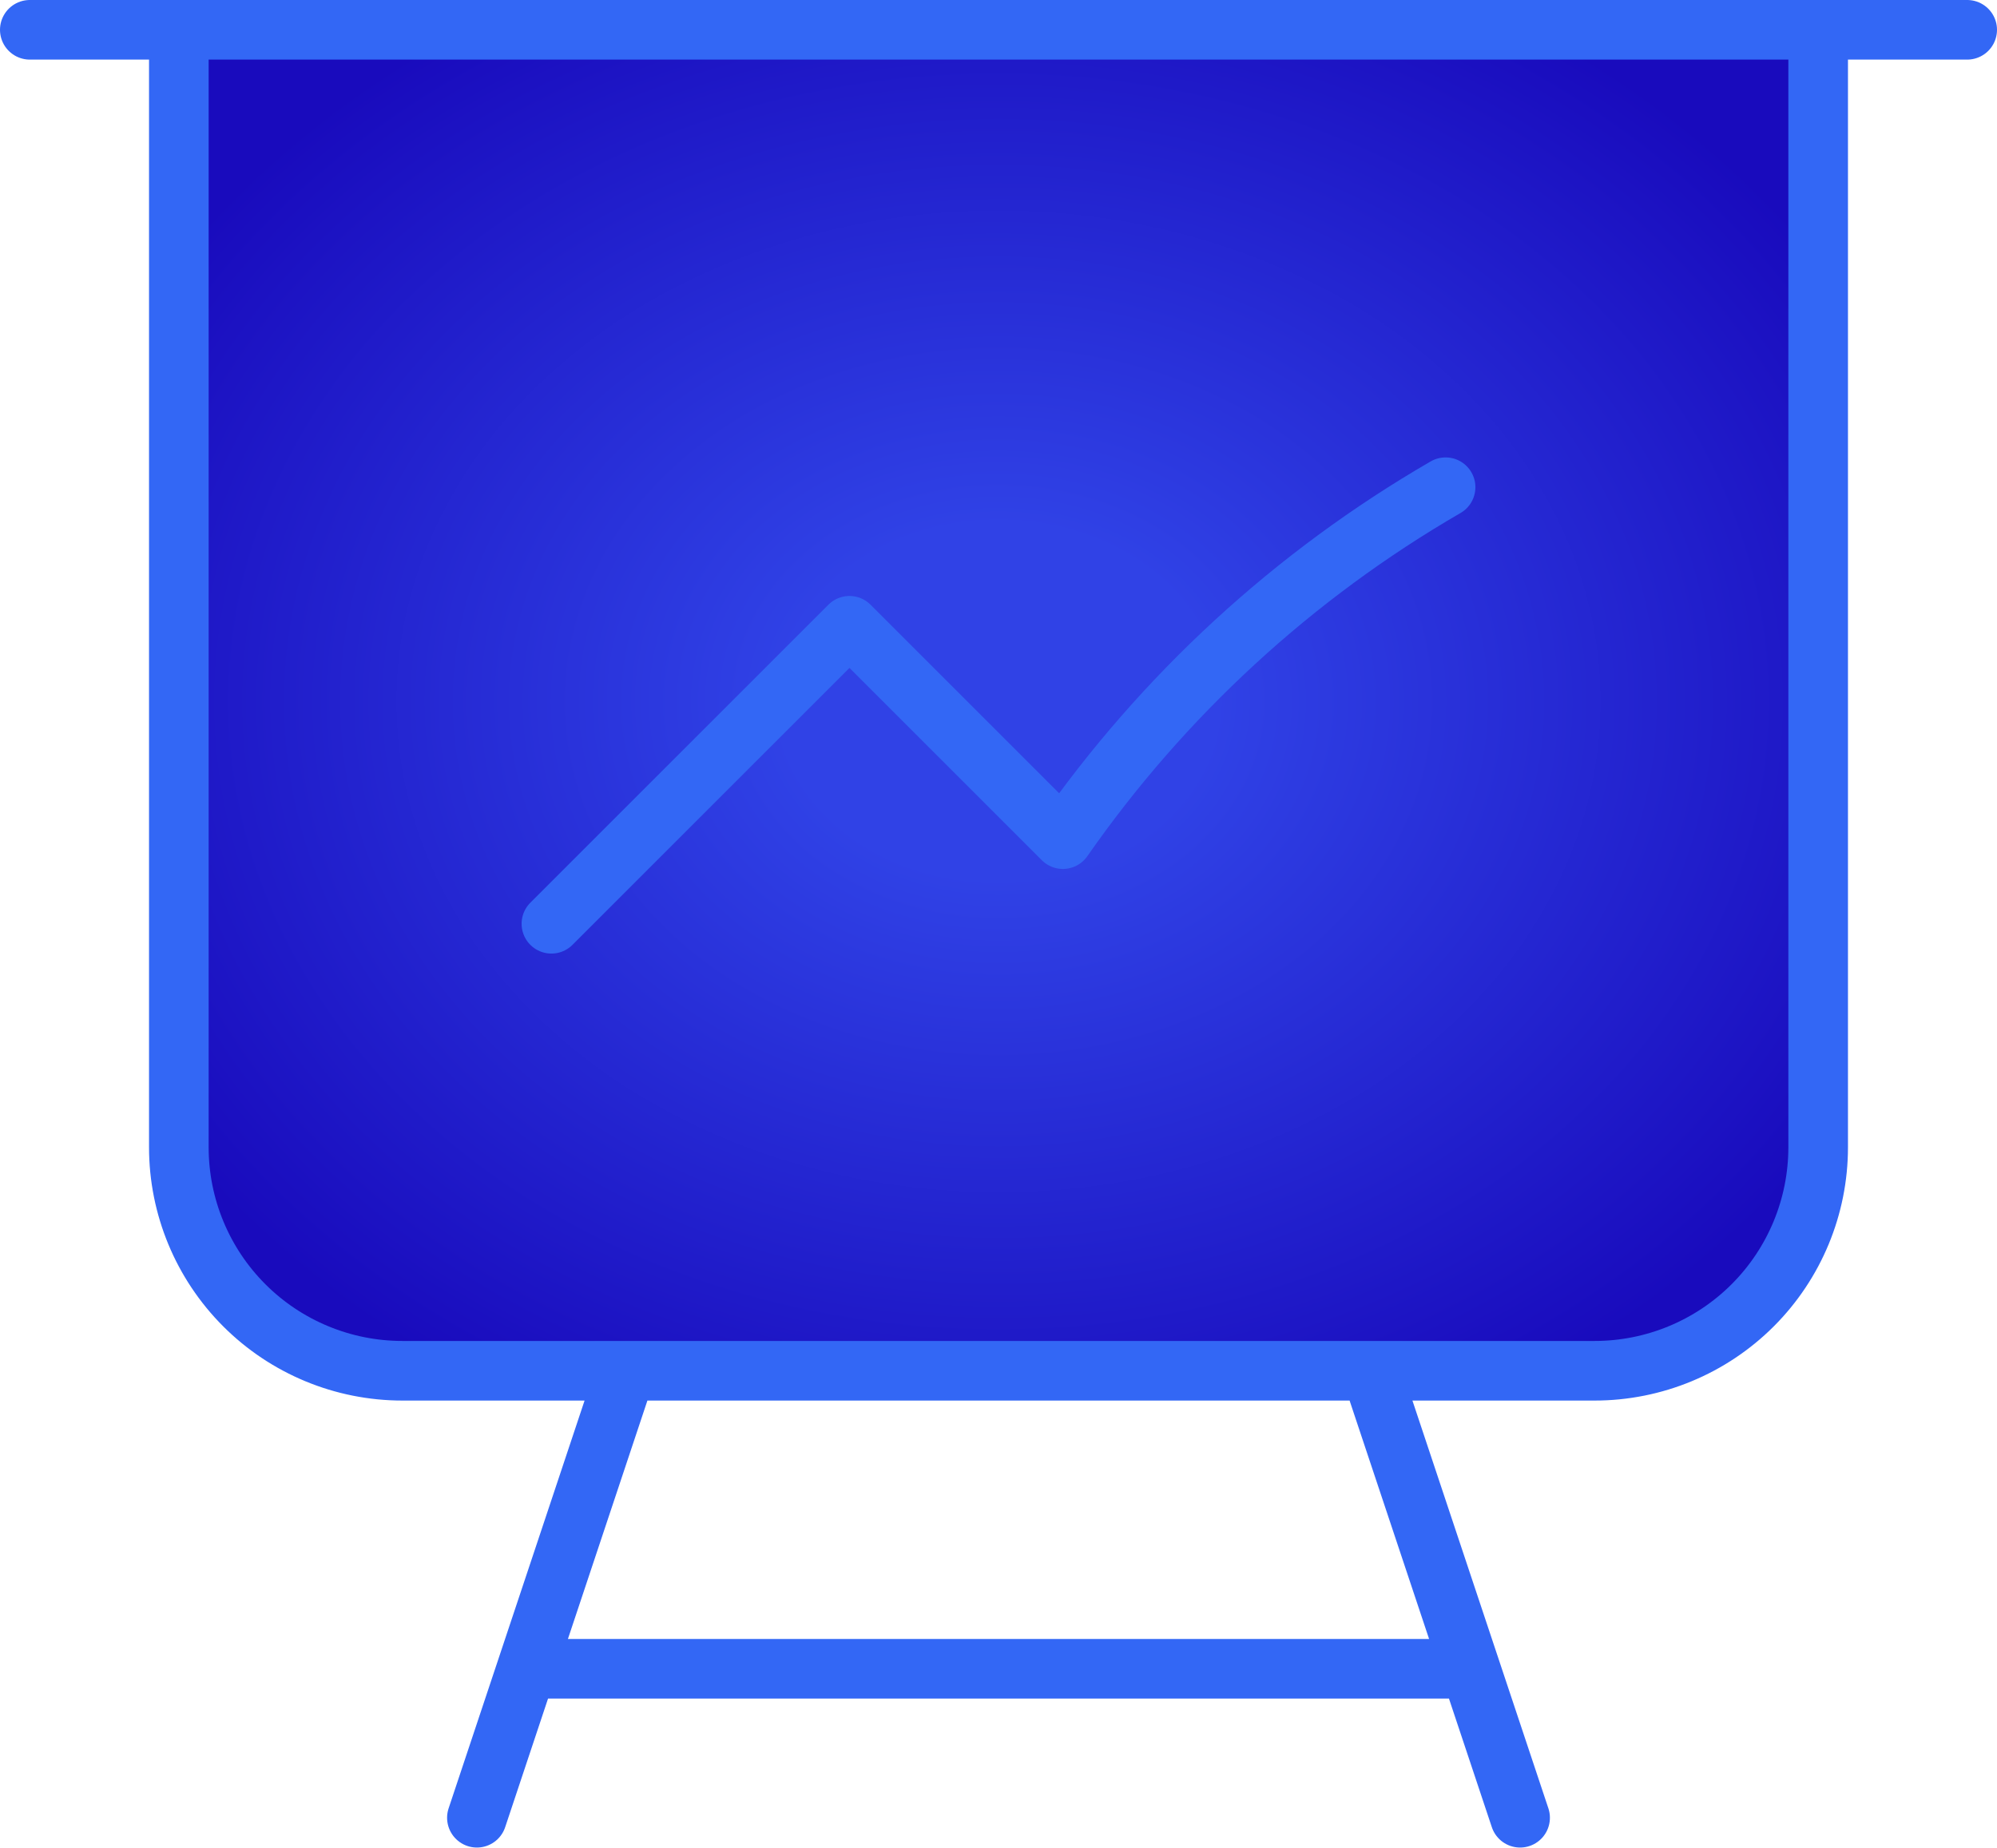
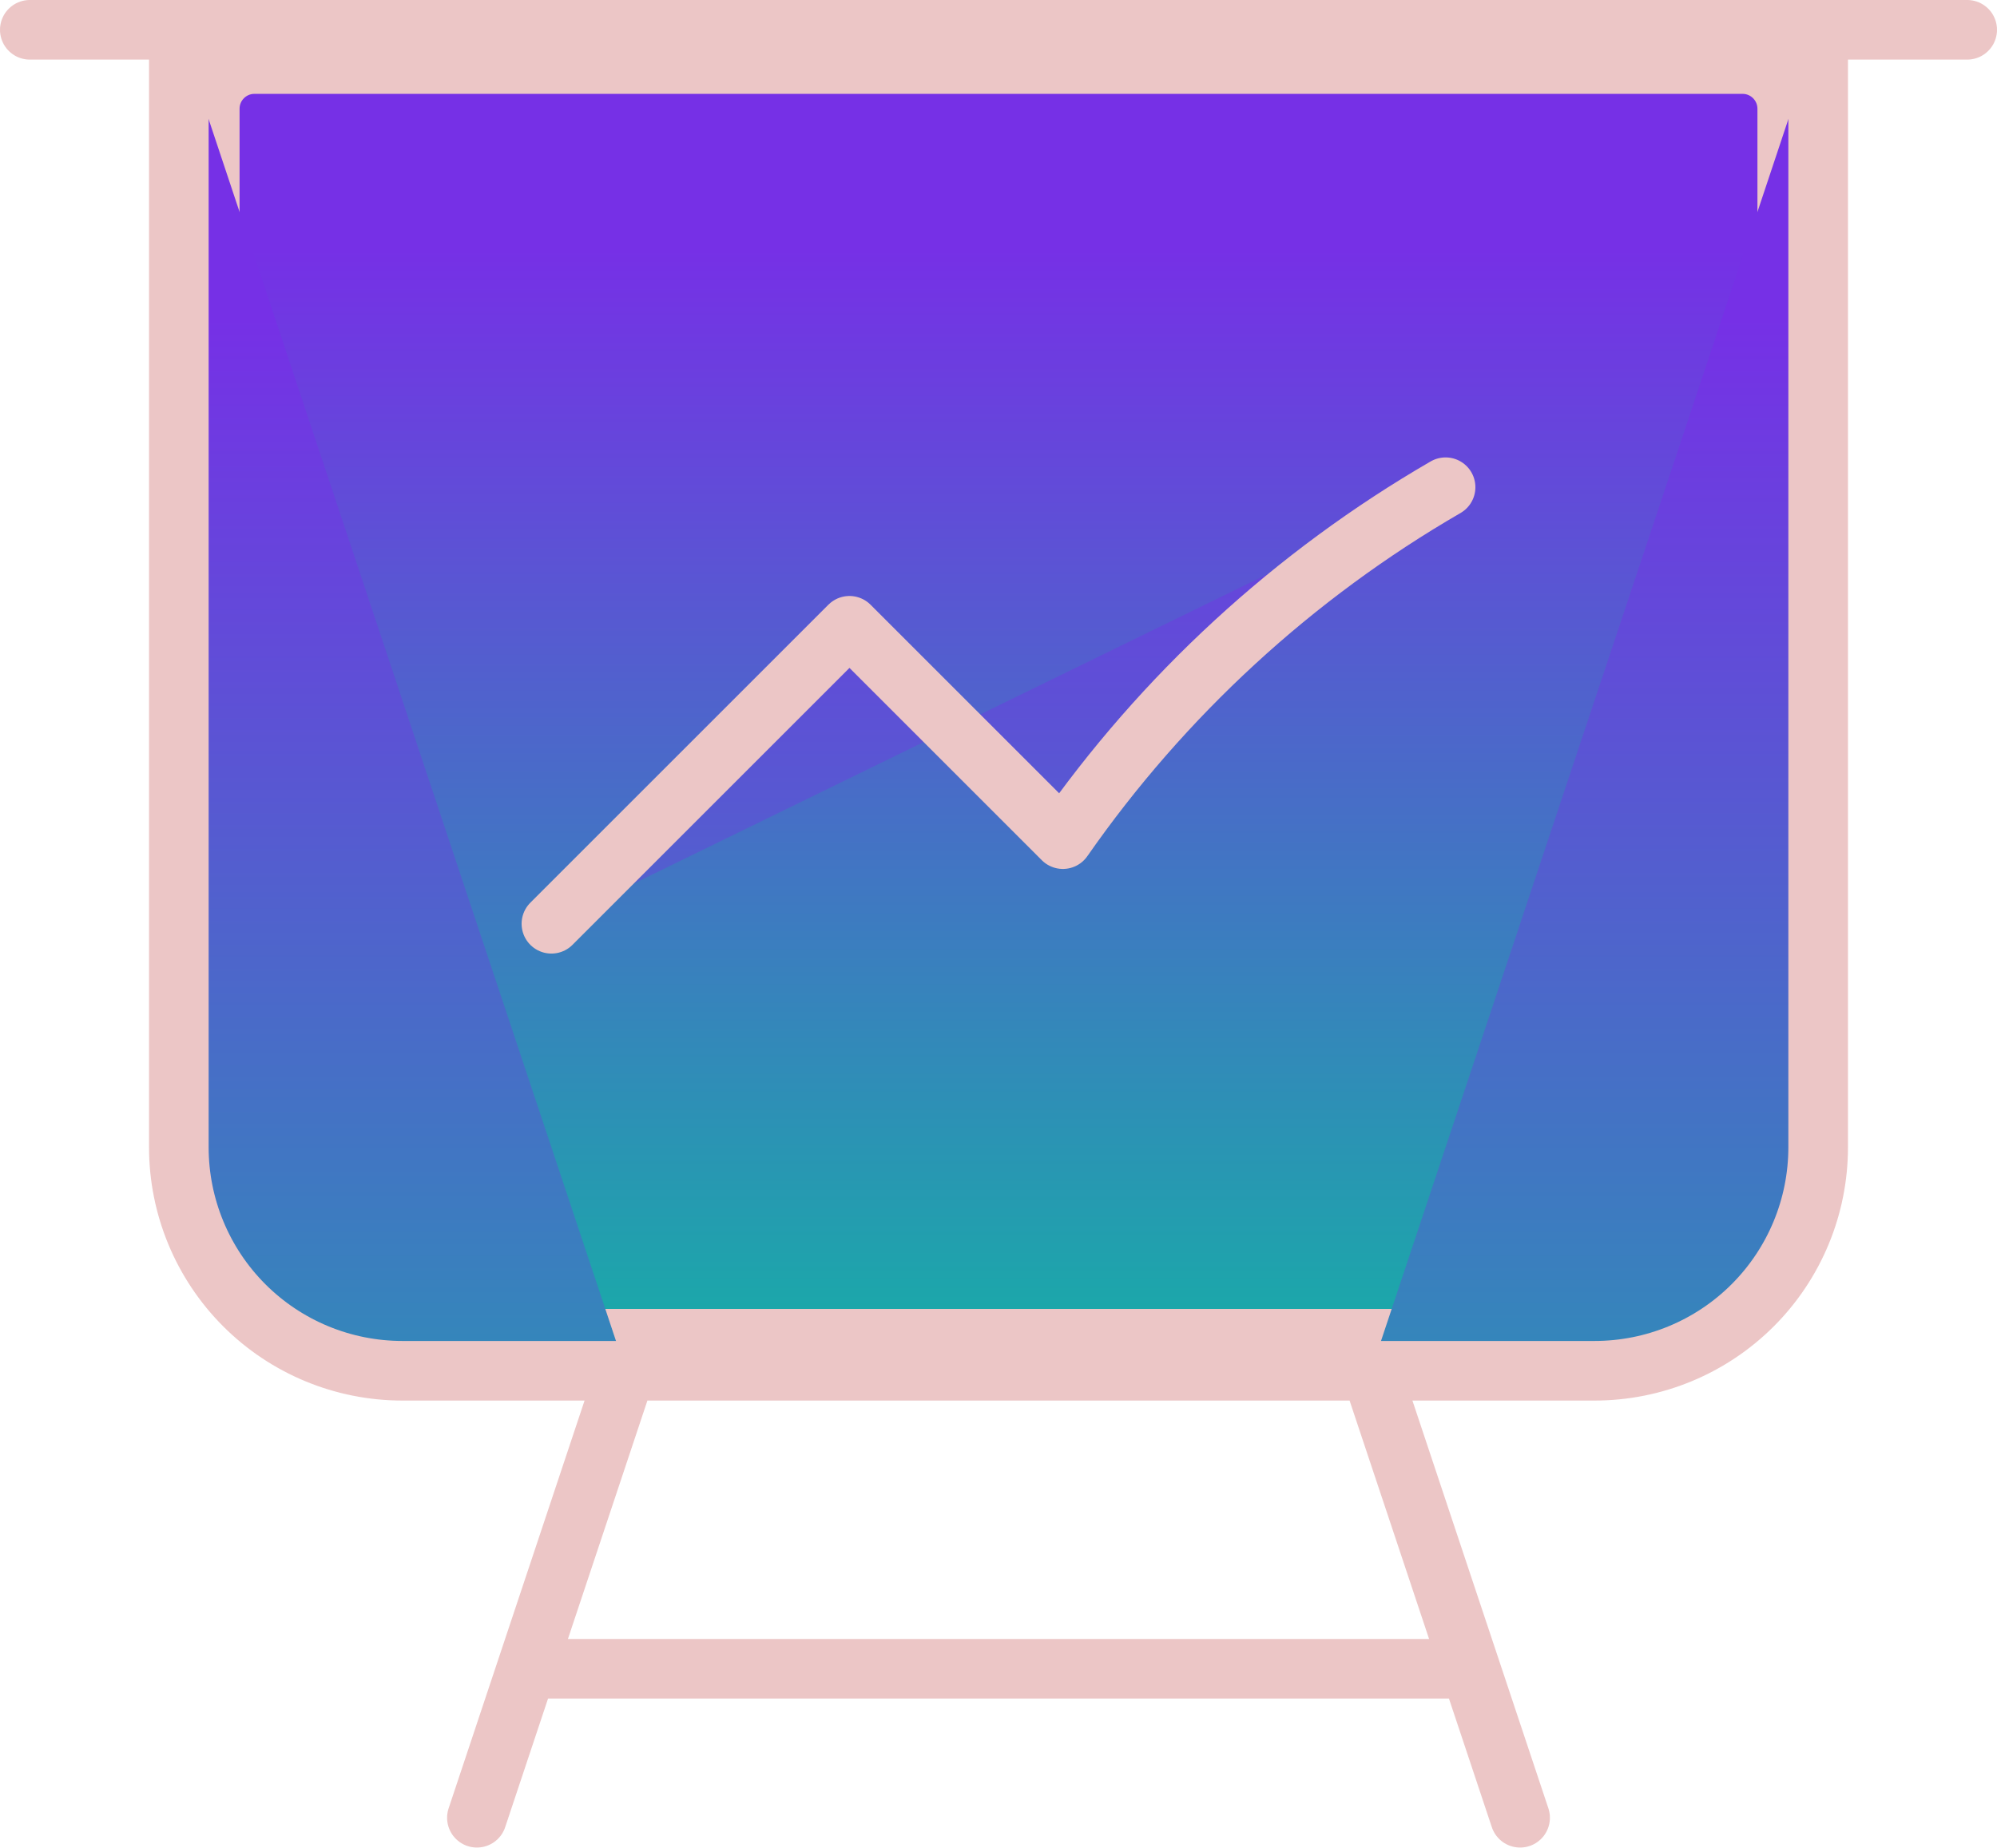
<svg xmlns="http://www.w3.org/2000/svg" width="134" height="124" viewBox="0 0 134 124" fill="none">
-   <path d="M12.075 7.298C12.075 4.537 14.313 2.298 17.075 2.298H116.925C119.687 2.298 121.925 4.537 121.925 7.298V78.851C121.925 86.03 116.105 91.851 108.925 91.851H25.075C17.895 91.851 12.075 86.03 12.075 78.851V7.298Z" fill="url(#paint0_radial_825_629)" />
-   <path d="M12 2V77C12 80.978 13.58 84.793 16.393 87.607C19.206 90.42 23.022 92 27 92H42M12 2H2M12 2H122M42 92H92M42 92L35.333 112M122 2H132M122 2V77C122 80.978 120.42 84.793 117.607 87.607C114.794 90.42 110.978 92 107 92H92M92 92L98.667 112M35.333 112H98.667M35.333 112L32 122M98.667 112L102 122M37 62L57 42L71.32 56.32C78.048 46.662 86.814 38.599 97 32.7" stroke="#3367F5" stroke-width="4" stroke-linecap="round" stroke-linejoin="round" />
+   <path d="M17.075 4.299H116.925C118.582 4.299 119.925 5.642 119.925 7.299V78.851C119.925 84.926 115.001 89.851 108.925 89.851H25.075C19 89.851 14.075 84.926 14.075 78.851V7.299C14.075 5.642 15.418 4.299 17.075 4.299Z" fill="url(#paint0_linear_906_184)" stroke="#ECC6C6" stroke-width="4" />
+   <path d="M12 2V77C12 80.978 13.58 84.793 16.393 87.607C19.206 90.42 23.022 92 27 92H42M12 2H2ZM12 2H122ZM122 2H132ZM122 2V77C122 80.978 120.42 84.793 117.607 87.607C114.794 90.42 110.978 92 107 92H92M42 92H92ZM42 92L35.333 112ZM92 92L98.667 112ZM98.667 112L102 122ZM98.667 112H35.333ZM35.333 112L32 122ZM37 62L57 42L71.32 56.32C78.048 46.662 86.814 38.599 97 32.7" fill="url(#paint1_linear_906_184)" />
+   <path d="M12 2V77C12 80.978 13.58 84.793 16.393 87.607C19.206 90.42 23.022 92 27 92H42M12 2H2M12 2H122M42 92H92M42 92L35.333 112M122 2H132M122 2V77C122 80.978 120.42 84.793 117.607 87.607C114.794 90.42 110.978 92 107 92H92M92 92L98.667 112M35.333 112H98.667M35.333 112L32 122M98.667 112L102 122M37 62L57 42L71.32 56.32C78.048 46.662 86.814 38.599 97 32.7" stroke="#ECC6C6" stroke-width="4" stroke-linecap="round" stroke-linejoin="round" />
  <defs>
-     <radialGradient id="paint0_radial_825_629" cx="0" cy="0" r="1" gradientUnits="userSpaceOnUse" gradientTransform="translate(67 47.0745) rotate(90) scale(54.0739 66.3306)">
-       <stop offset="0.219" stop-color="#3042E6" />
-       <stop offset="1" stop-color="#190BBD" />
-     </radialGradient>
+     <linearGradient id="paint0_linear_906_184" x1="67" y1="-6.999" x2="67" y2="101.149" gradientUnits="userSpaceOnUse">
+       <stop offset="0.219" stop-color="#7630E6" />
+       <stop offset="1" stop-color="#0BBD9F" />
+     </linearGradient>
+     <linearGradient id="paint1_linear_906_184" x1="67" y1="-10.459" x2="67" y2="134.459" gradientUnits="userSpaceOnUse">
+       <stop offset="0.219" stop-color="#7630E6" />
+       <stop offset="1" stop-color="#0BBD9F" />
+     </linearGradient>
  </defs>
</svg>
